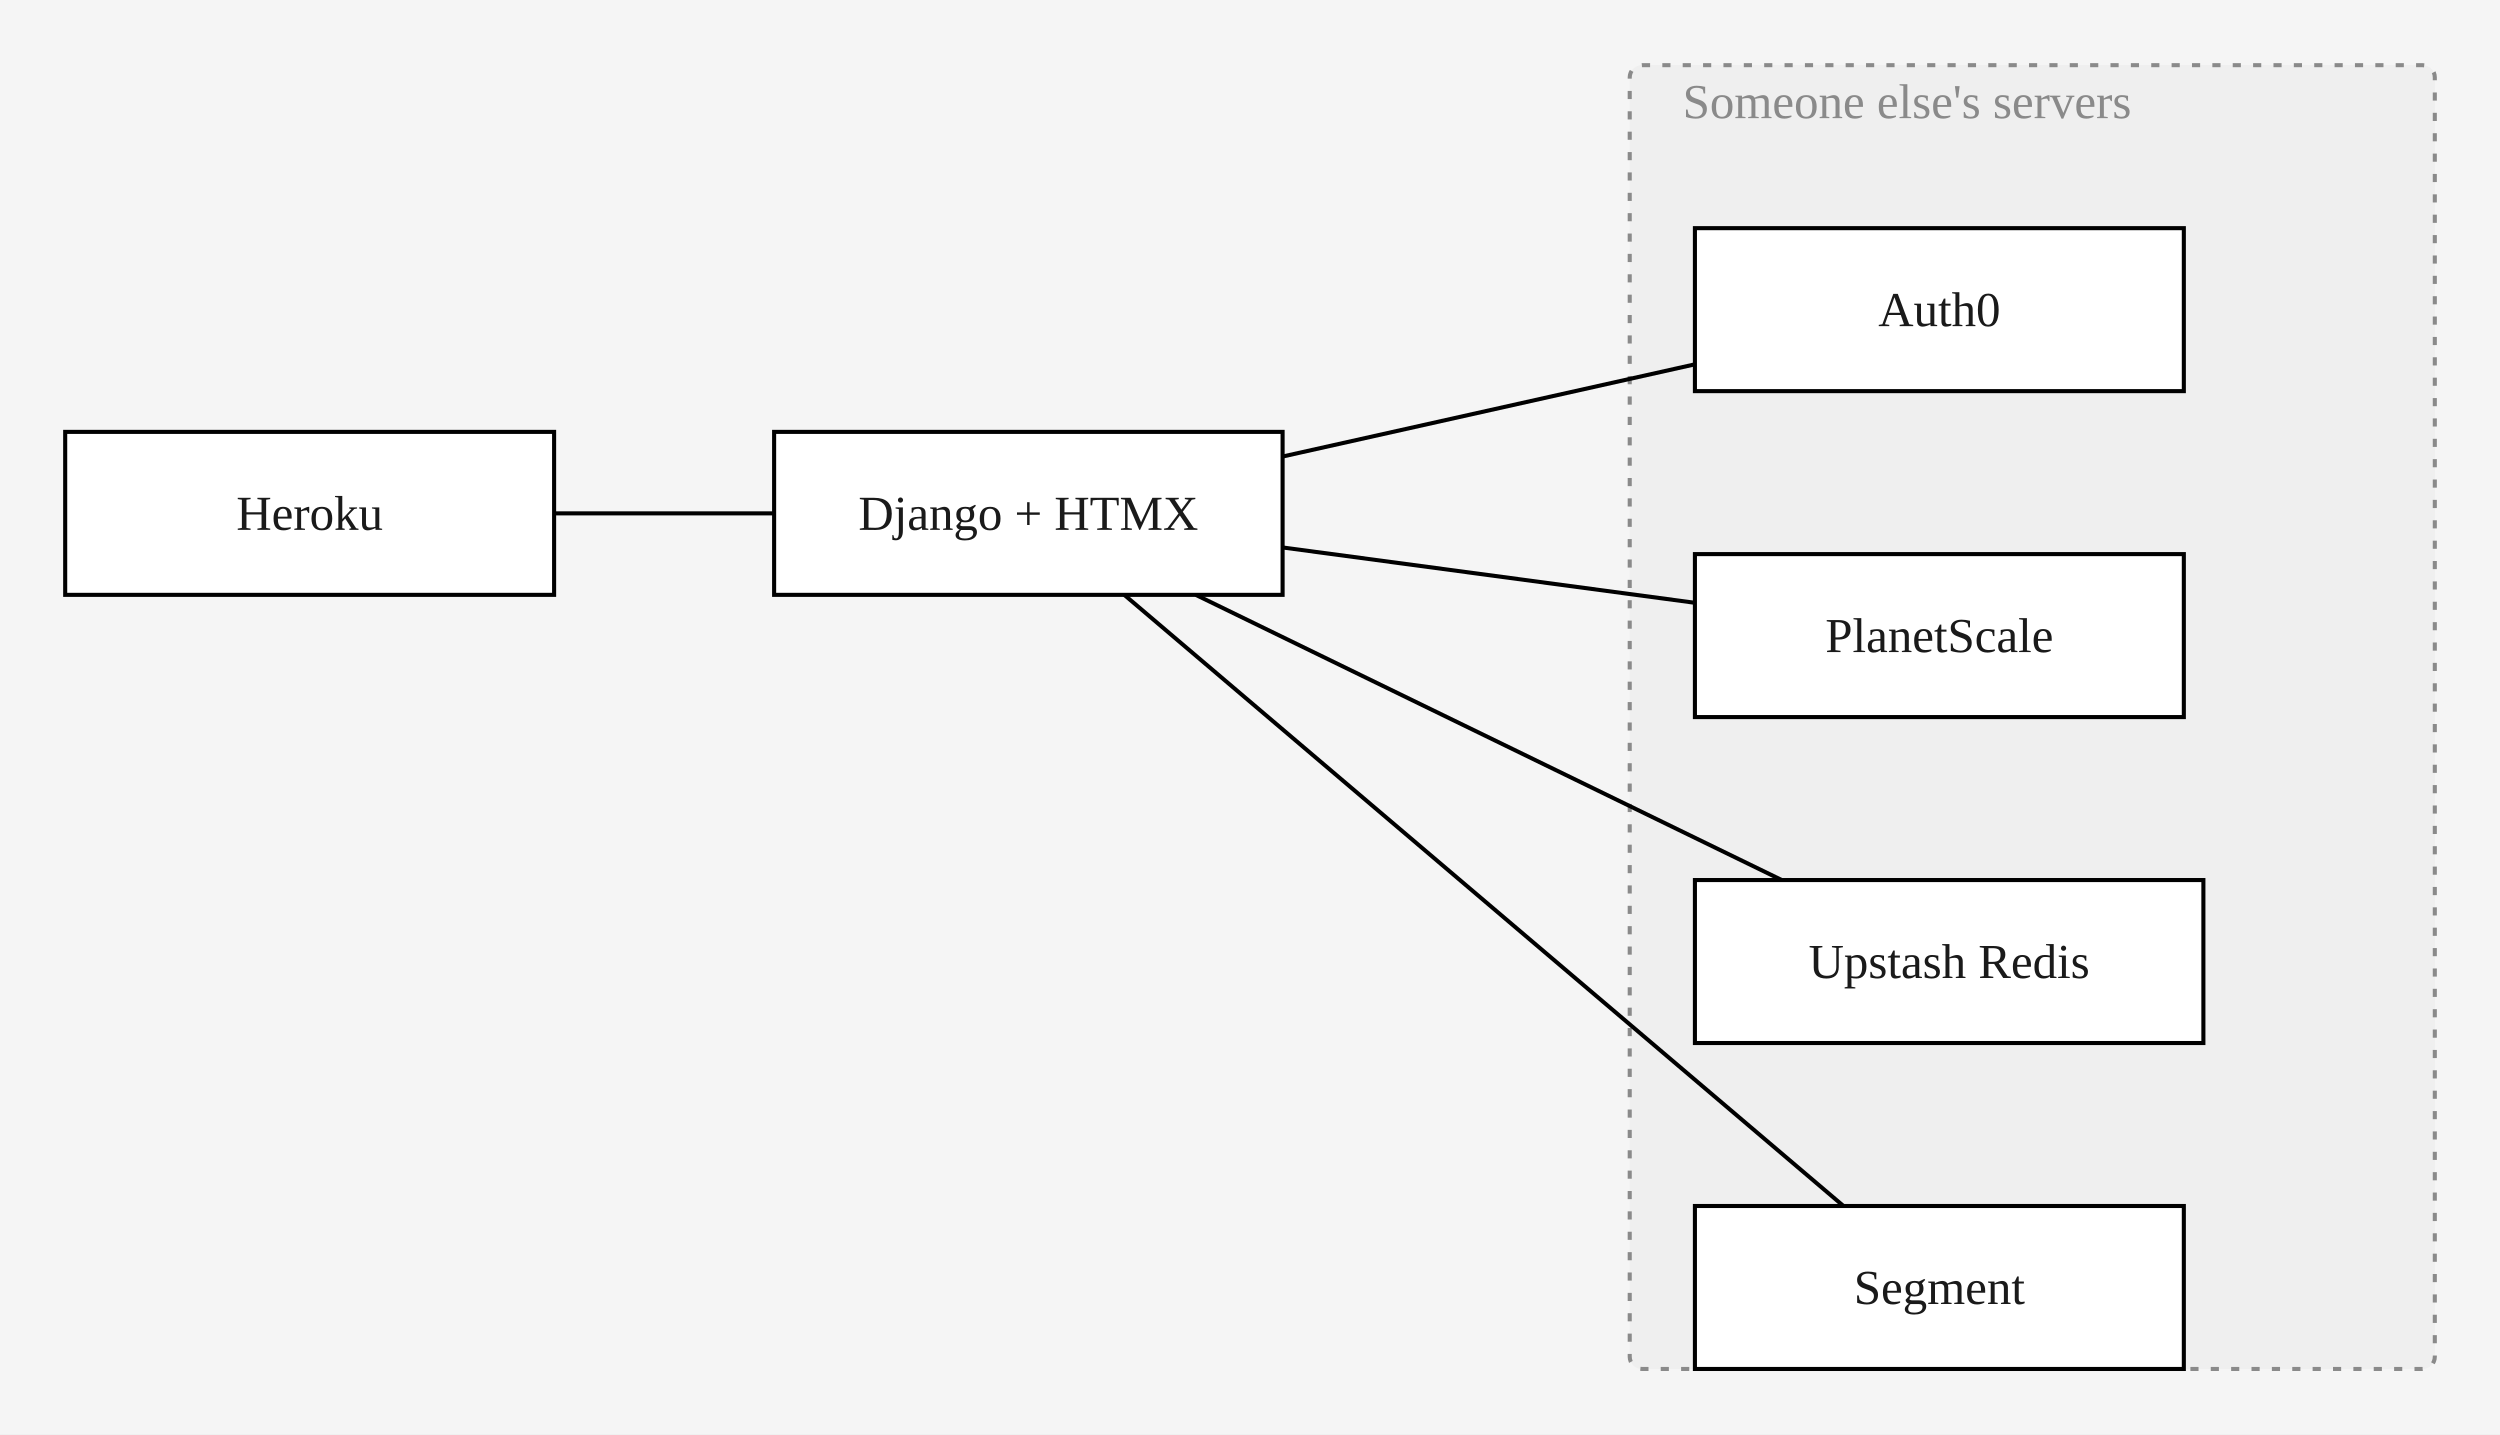
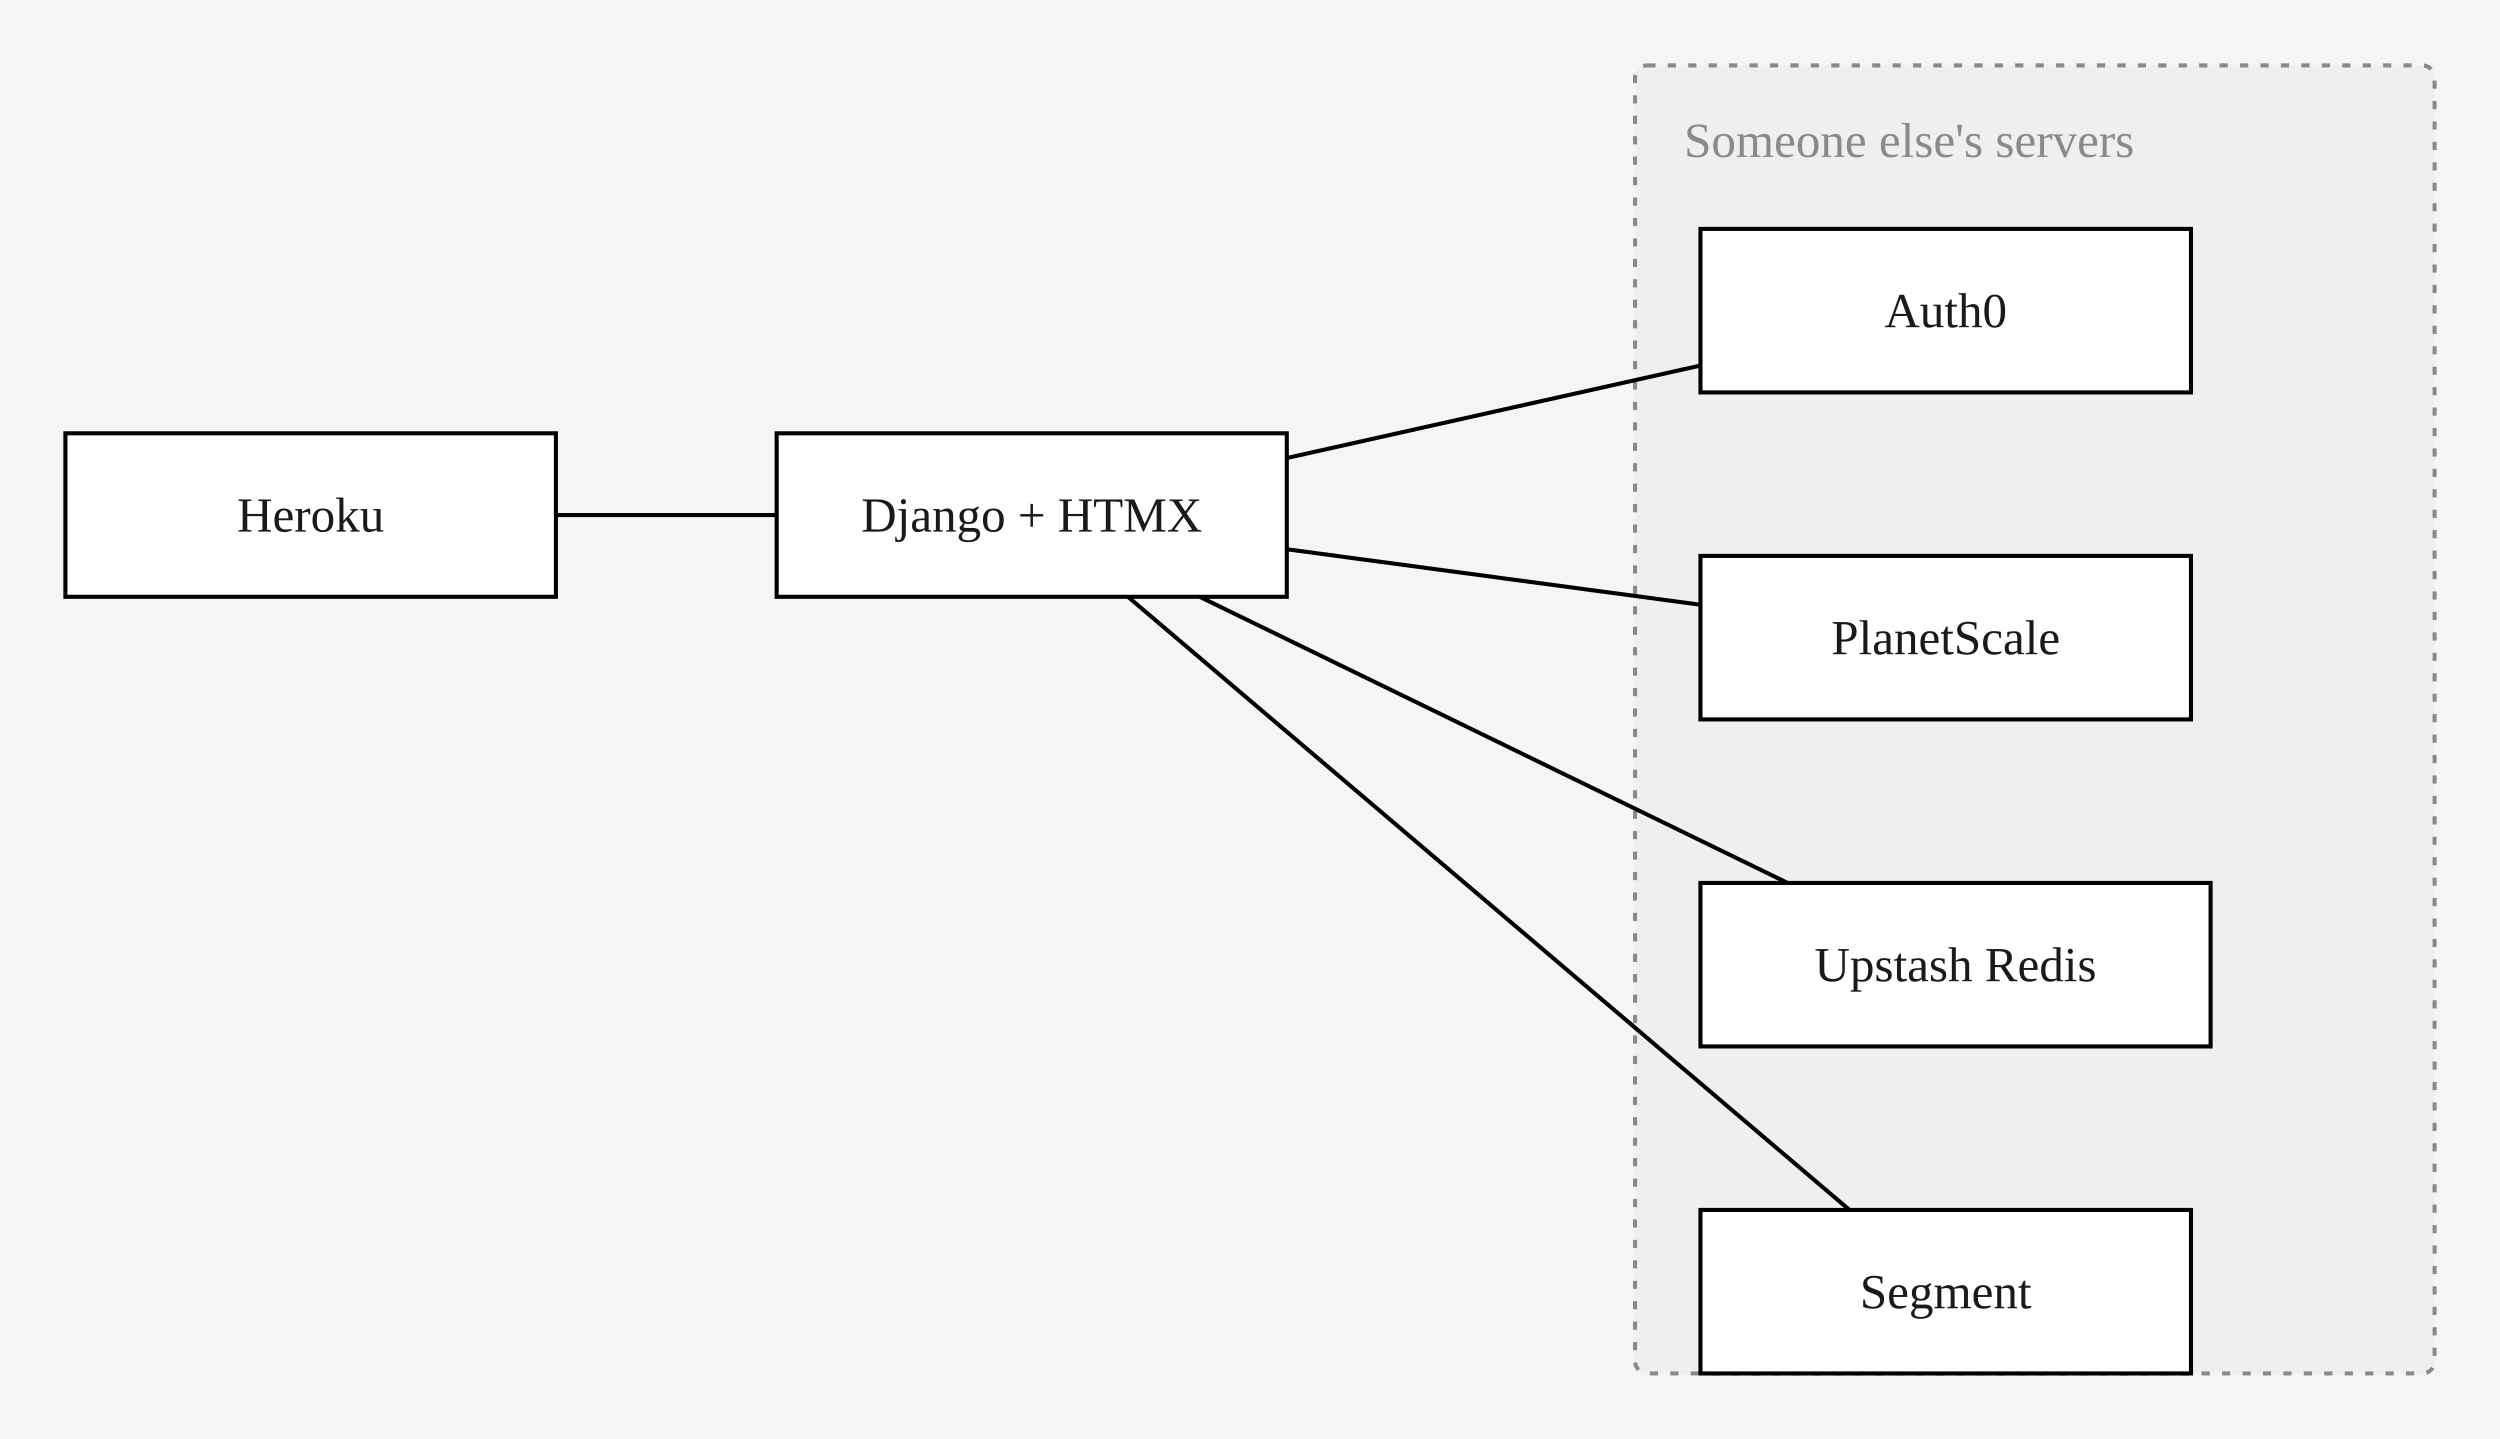
- <svg xmlns="http://www.w3.org/2000/svg" viewBox="0.00 4.00 613.60 352.00" width="613.60" height="352.00">
-   <rect x="0.00" y="4.00" width="613.60" height="352.00" fill="#F5F5F5" />
+ <svg xmlns="http://www.w3.org/2000/svg" viewBox="0.00 4.00 611.60 352.00" width="611.60" height="352.00">
+   <rect x="0.00" y="4.00" width="611.60" height="352.00" fill="#F5F5F5" />
  <g id="group-hosted" data-element-id="hosted" data-kind="group">
-     <rect x="400.00" y="20.00" width="197.60" height="320.00" rx="3.00" fill="#8A8A8A" fill-opacity="0.06" stroke="#8A8A8A" stroke-width="1.00" stroke-dasharray="2,3" />
-     <text x="413.00" y="33.00" text-anchor="start" fill="#8A8A8A">
-       <tspan x="413.00" dy="0">Someone else's servers</tspan>
+     <rect x="400.00" y="20.00" width="195.60" height="320.00" rx="3.00" fill="#8A8A8A" fill-opacity="0.06" stroke="#8A8A8A" stroke-width="1.00" stroke-dasharray="2,3" />
+     <text x="412.00" y="42.40" text-anchor="start" fill="#8A8A8A">
+       <tspan x="412.00" dy="0">Someone else's servers</tspan>
    </text>
  </g>
  <g id="node-analytics" data-element-id="analytics" data-kind="node">
    <rect x="416.00" y="300.00" width="120.00" height="40.00" rx="0.00" fill="#FFFFFF" stroke="#000000" />
    <text x="476.00" y="320.00" text-anchor="middle" dominant-baseline="central" fill="#1a1a1a">
      <tspan x="476.00" dy="0">Segment</tspan>
    </text>
  </g>
  <g id="node-app" data-element-id="app" data-kind="node">
    <rect x="190.00" y="110.00" width="124.80" height="40.00" rx="0.00" fill="#FFFFFF" stroke="#000000" />
    <text x="252.40" y="130.00" text-anchor="middle" dominant-baseline="central" fill="#1a1a1a">
      <tspan x="252.40" dy="0">Django + HTMX</tspan>
    </text>
  </g>
  <g id="node-auth" data-element-id="auth" data-kind="node">
    <rect x="416.00" y="60.00" width="120.00" height="40.00" rx="0.00" fill="#FFFFFF" stroke="#000000" />
    <text x="476.00" y="80.00" text-anchor="middle" dominant-baseline="central" fill="#1a1a1a">
      <tspan x="476.00" dy="0">Auth0</tspan>
    </text>
  </g>
  <g id="node-cache" data-element-id="cache" data-kind="node">
    <rect x="416.00" y="220.00" width="124.80" height="40.00" rx="0.00" fill="#FFFFFF" stroke="#000000" />
    <text x="478.40" y="240.00" text-anchor="middle" dominant-baseline="central" fill="#1a1a1a">
      <tspan x="478.40" dy="0">Upstash Redis</tspan>
    </text>
  </g>
  <g id="node-db" data-element-id="db" data-kind="node">
    <rect x="416.00" y="140.00" width="120.00" height="40.00" rx="0.00" fill="#FFFFFF" stroke="#000000" />
    <text x="476.00" y="160.00" text-anchor="middle" dominant-baseline="central" fill="#1a1a1a">
      <tspan x="476.00" dy="0">PlanetScale</tspan>
    </text>
  </g>
  <g id="node-web" data-element-id="web" data-kind="node">
    <rect x="16.00" y="110.00" width="120.00" height="40.00" rx="0.00" fill="#FFFFFF" stroke="#000000" />
    <text x="76.00" y="130.00" text-anchor="middle" dominant-baseline="central" fill="#1a1a1a">
      <tspan x="76.00" dy="0">Heroku</tspan>
    </text>
  </g>
  <g id="edge-app__analytics" data-element-id="app__analytics" data-kind="edge">
    <path d="M 275.94,150.00 L 452.46,300.00" fill="none" stroke="transparent" stroke-width="12" style="pointer-events: stroke" />
    <path d="M 275.94,150.00 L 452.46,300.00" fill="none" stroke="#000000" stroke-width="1.00" />
  </g>
  <g id="edge-app__auth" data-element-id="app__auth" data-kind="edge">
    <path d="M 314.80,116.05 L 416.00,93.42" fill="none" stroke="transparent" stroke-width="12" style="pointer-events: stroke" />
    <path d="M 314.80,116.05 L 416.00,93.42" fill="none" stroke="#000000" stroke-width="1.00" />
  </g>
  <g id="edge-app__cache" data-element-id="app__cache" data-kind="edge">
    <path d="M 293.49,150.00 L 437.31,220.00" fill="none" stroke="transparent" stroke-width="12" style="pointer-events: stroke" />
    <path d="M 293.49,150.00 L 437.31,220.00" fill="none" stroke="#000000" stroke-width="1.00" />
  </g>
  <g id="edge-app__db" data-element-id="app__db" data-kind="edge">
    <path d="M 314.80,138.37 L 416.00,151.95" fill="none" stroke="transparent" stroke-width="12" style="pointer-events: stroke" />
    <path d="M 314.80,138.37 L 416.00,151.95" fill="none" stroke="#000000" stroke-width="1.00" />
  </g>
  <g id="edge-web__app" data-element-id="web__app" data-kind="edge">
    <path d="M 136.00,130.00 L 190.00,130.00" fill="none" stroke="transparent" stroke-width="12" style="pointer-events: stroke" />
    <path d="M 136.00,130.00 L 190.00,130.00" fill="none" stroke="#000000" stroke-width="1.00" />
  </g>
</svg>
